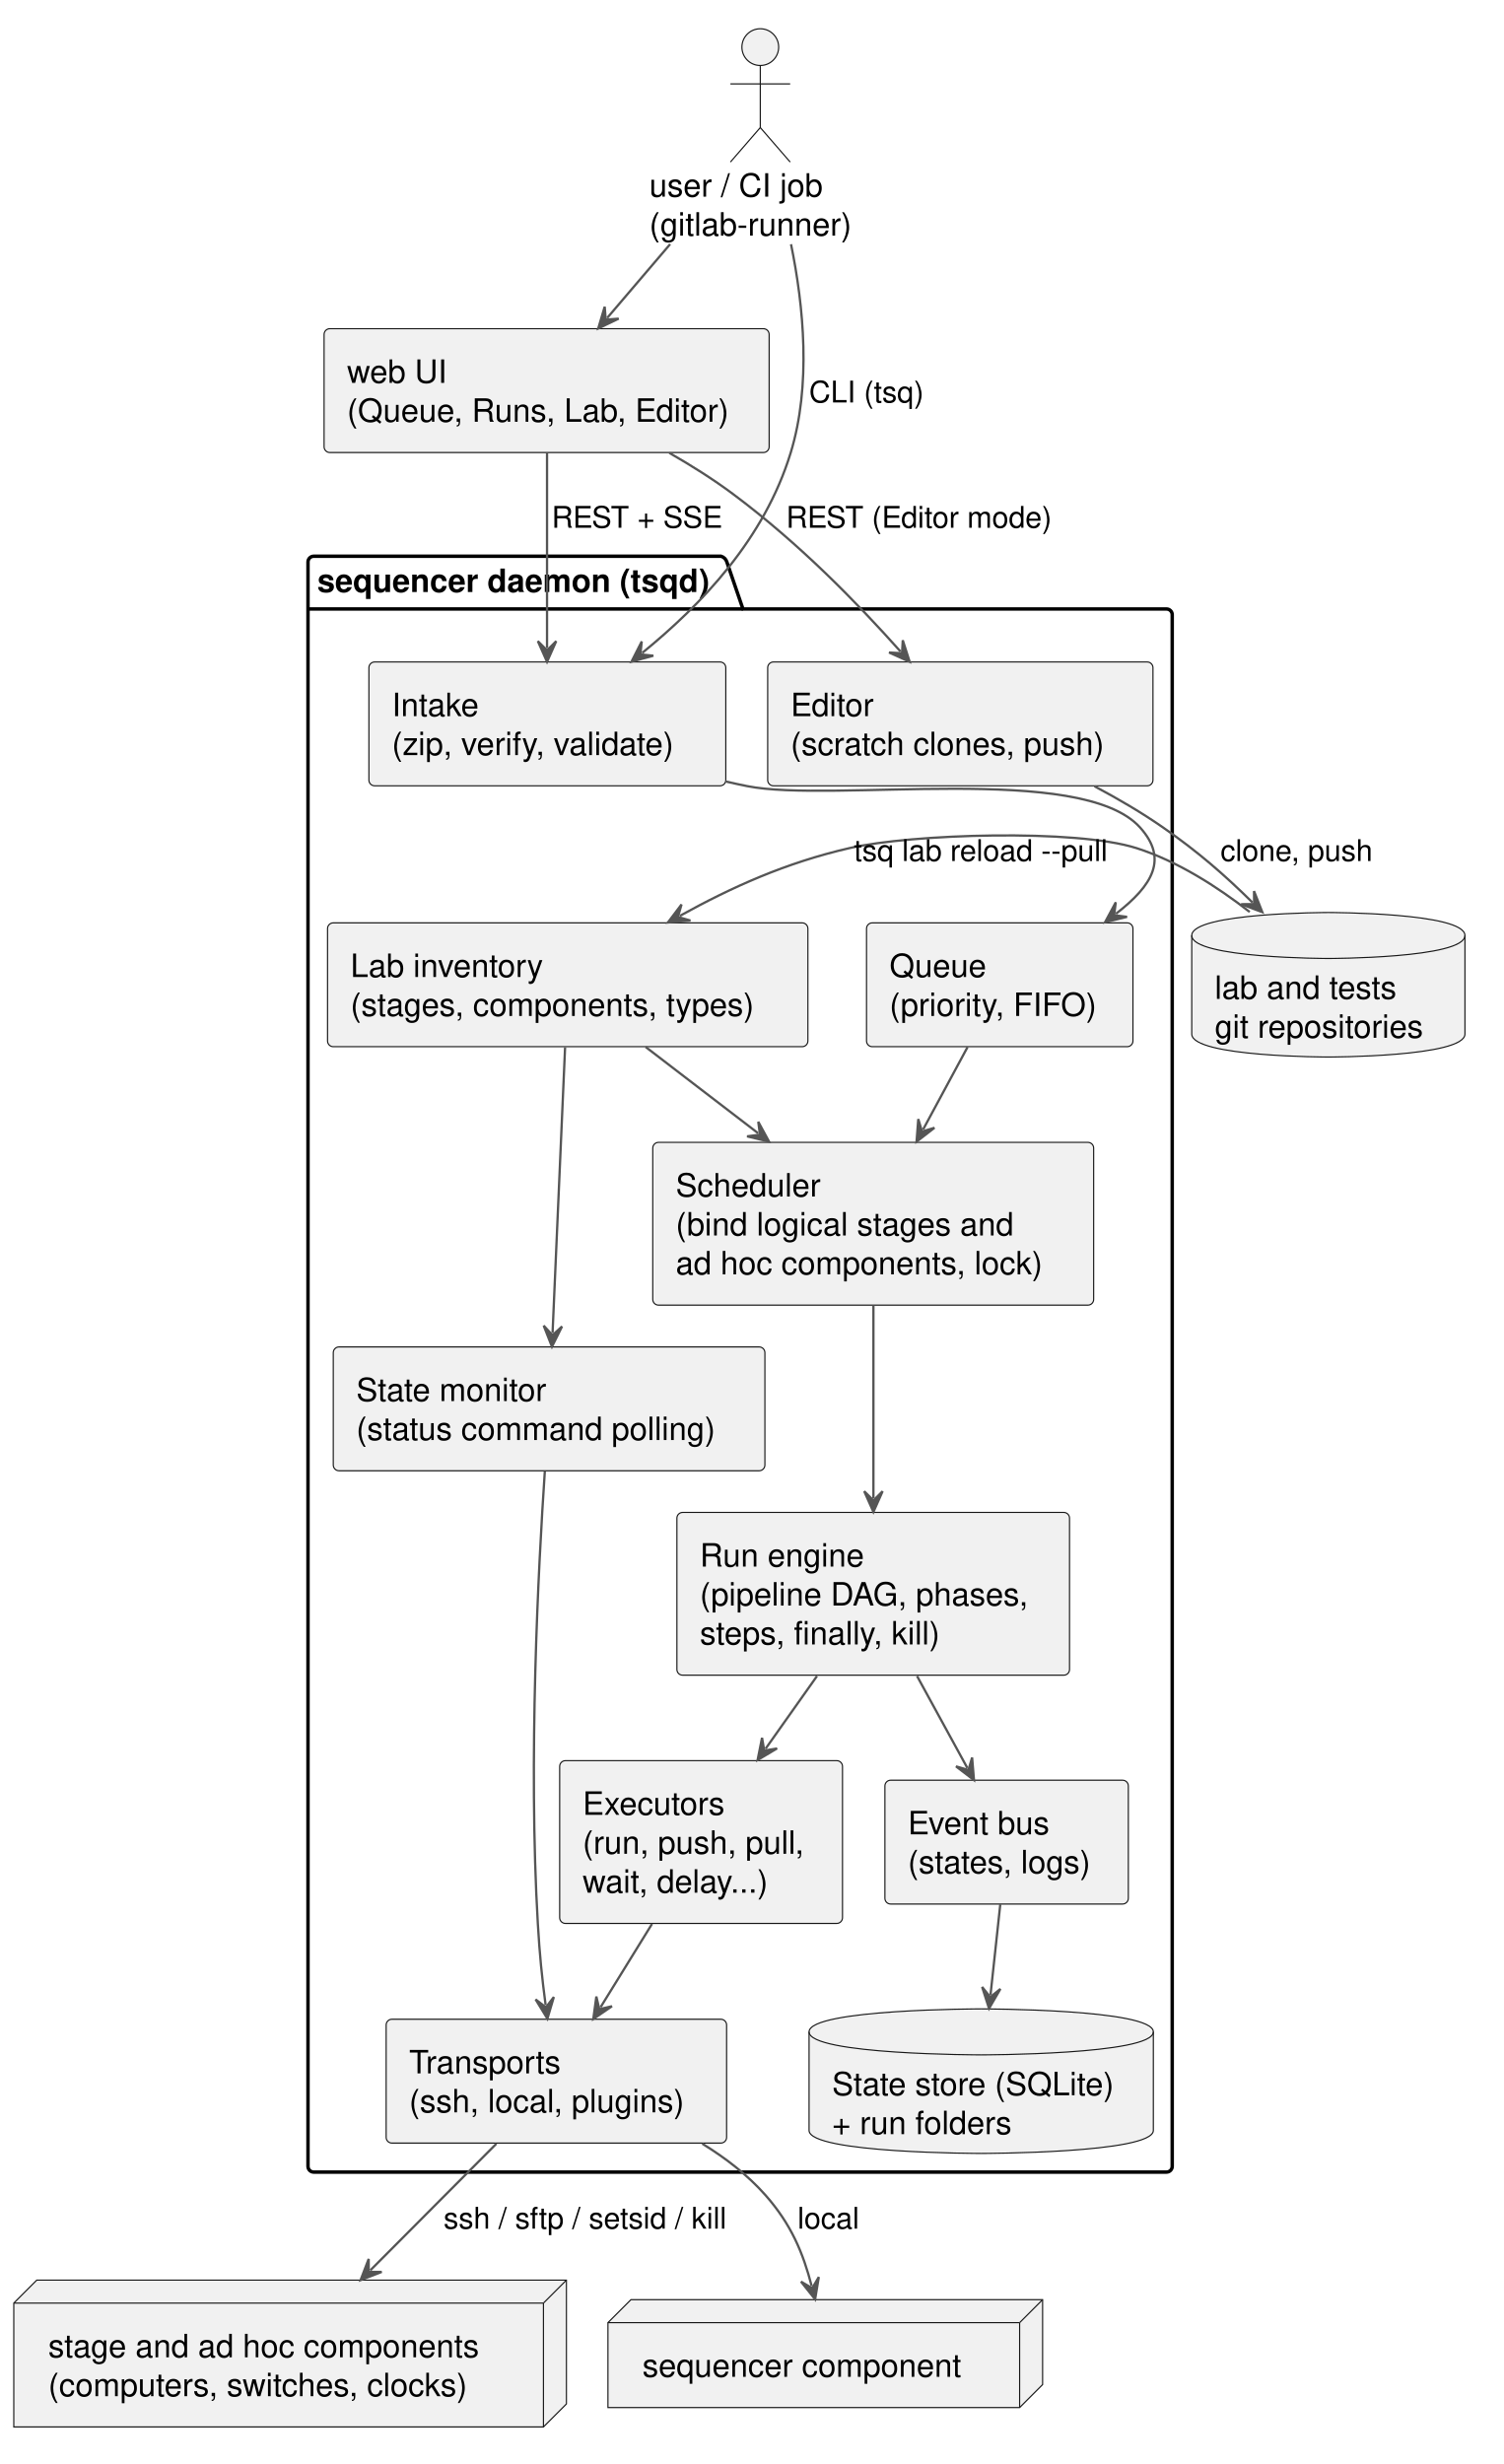
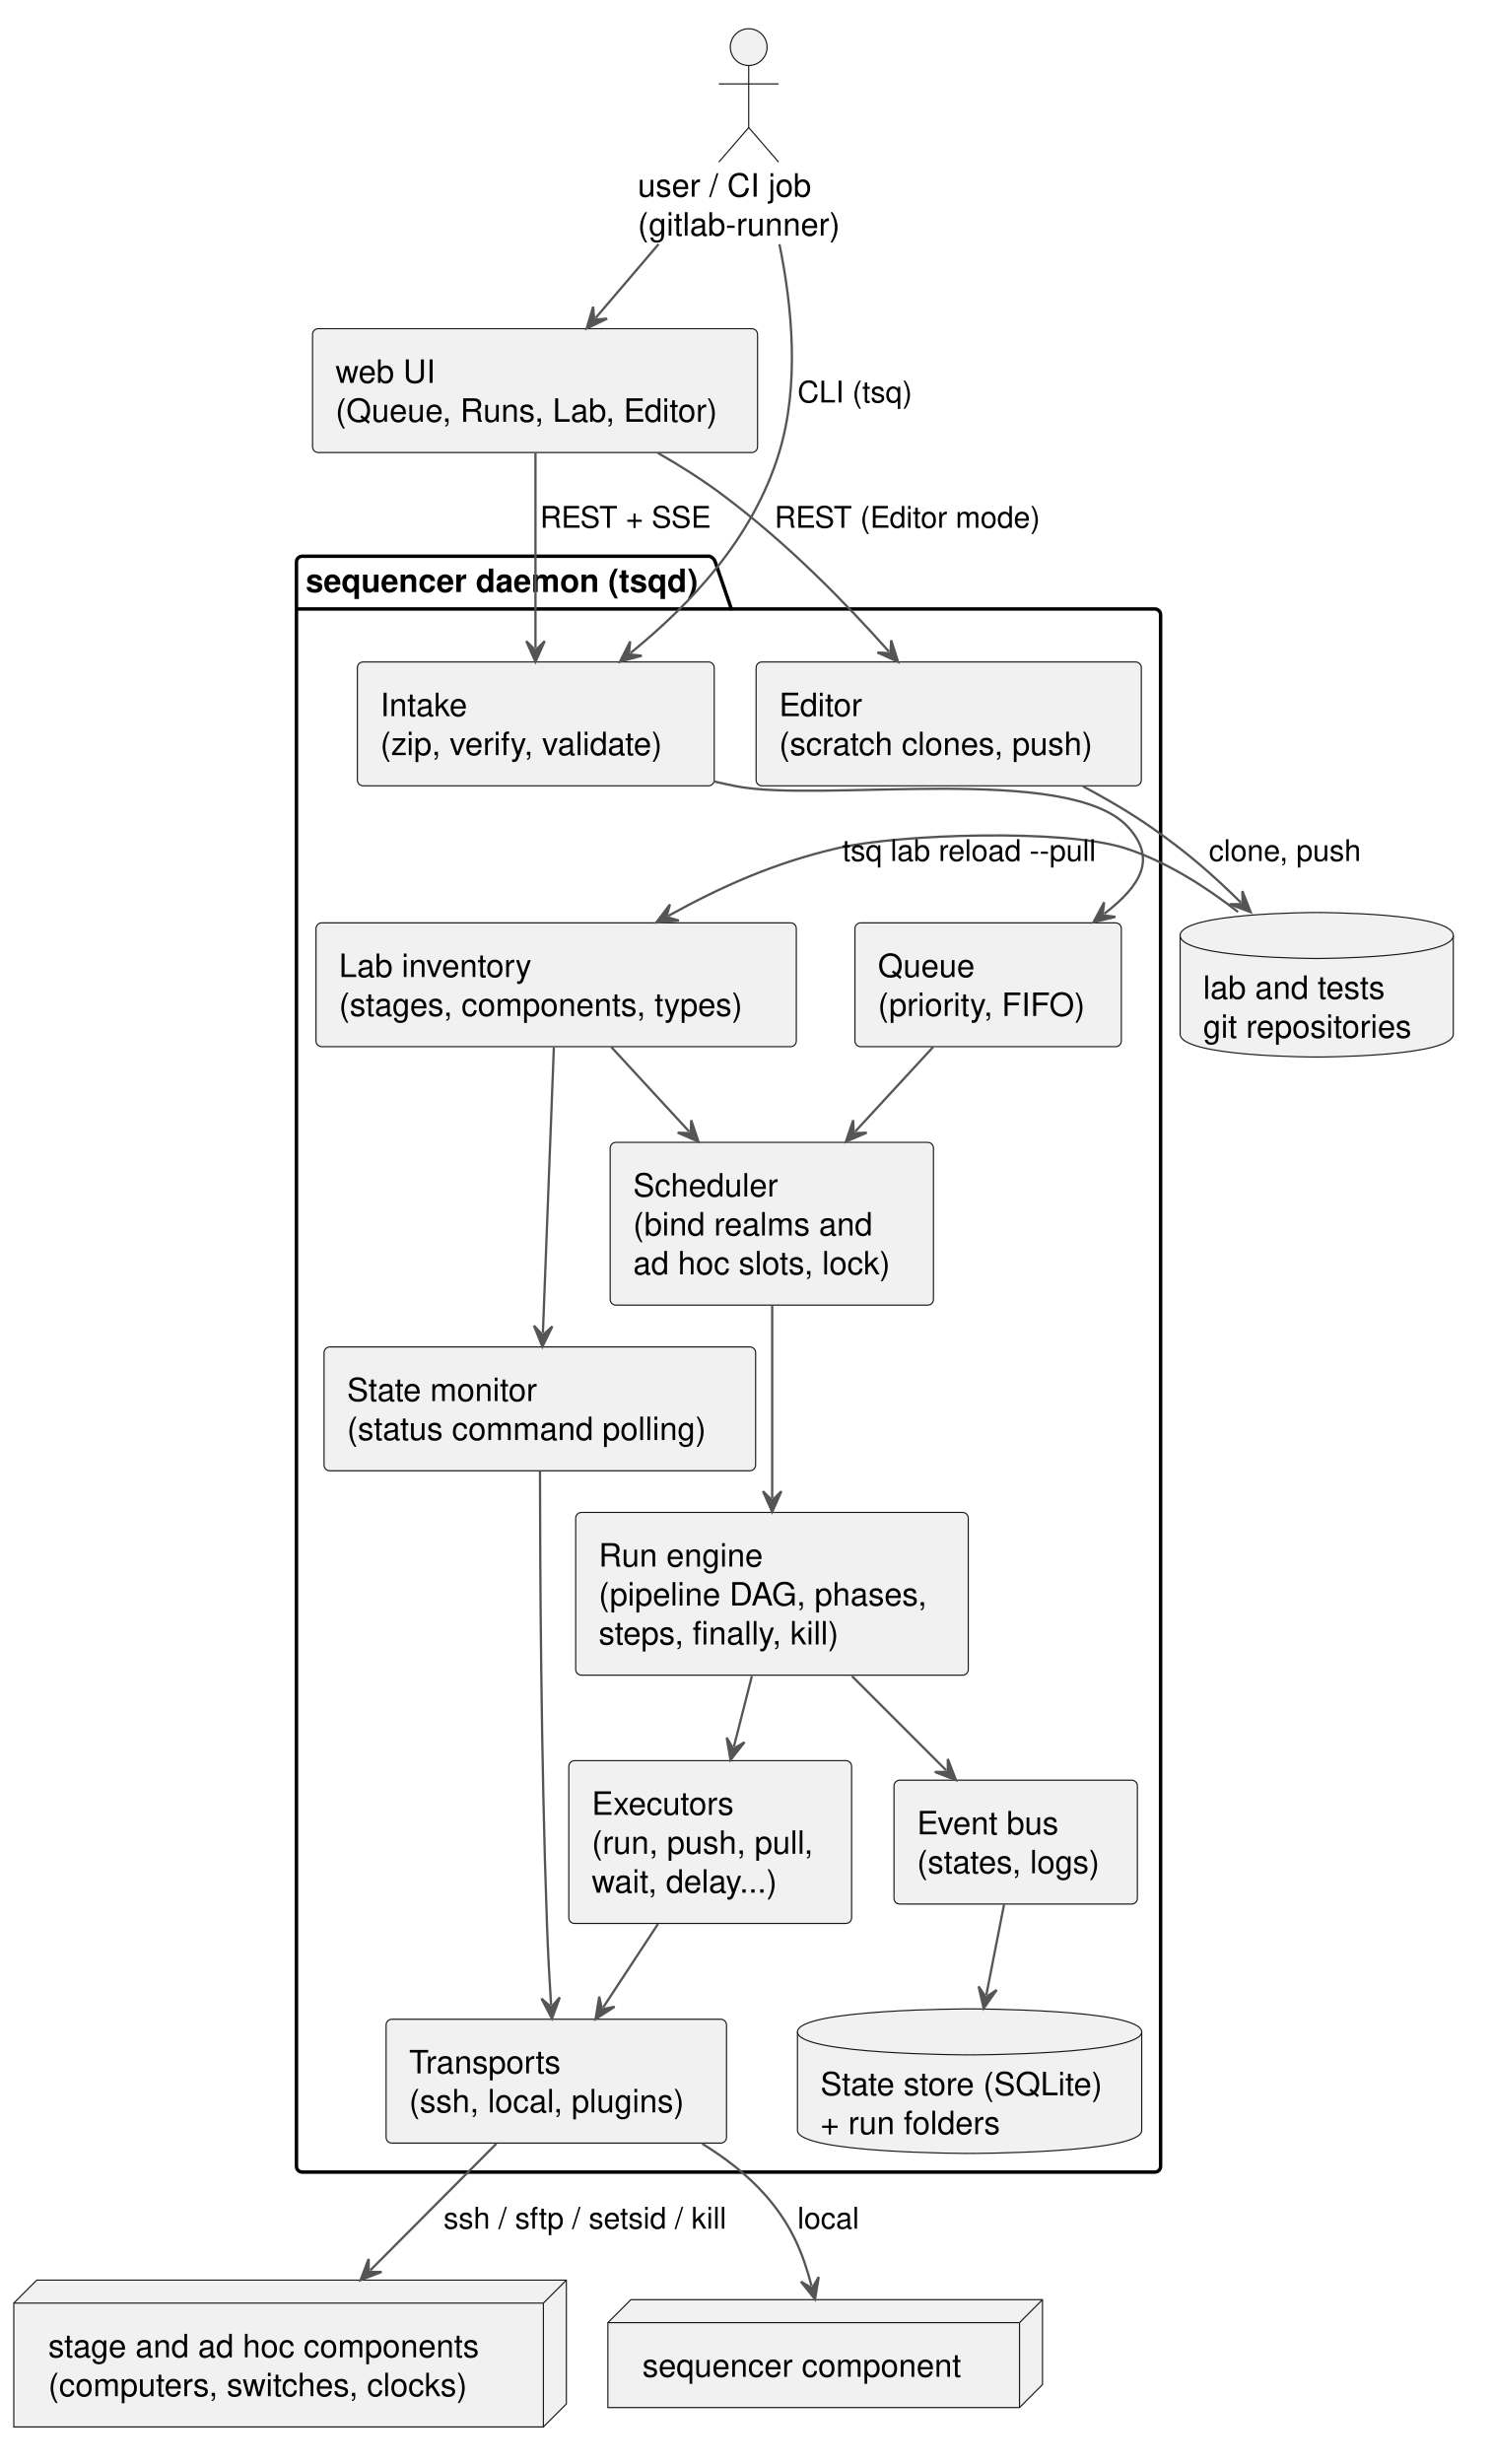
- <svg xmlns="http://www.w3.org/2000/svg" contentStyleType="text/css" data-diagram-type="DESCRIPTION" height="1072px" preserveAspectRatio="none" style="width:654px;height:1072px;background:#FFFFFF;" version="1.1" viewBox="0 0 654 1072" width="654px" zoomAndPan="magnify">
+ <svg xmlns="http://www.w3.org/2000/svg" contentStyleType="text/css" data-diagram-type="DESCRIPTION" height="1072px" preserveAspectRatio="none" style="width:649px;height:1072px;background:#FFFFFF;" version="1.1" viewBox="0 0 649 1072" width="649px" zoomAndPan="magnify">
  <defs />
  <g>
    <g class="cluster" data-entity="sequencer daemon .tsqd." data-source-line="10" data-uid="ent0004" id="cluster_sequencer daemon .tsqd.">
-       <path d="M136.5,242 L313.731,242 A3.75,3.75 0 0 1 316.231,244.5 L323.231,264.94 L507.5,264.94 A2.5,2.5 0 0 1 510,267.44 L510,942.5 A2.5,2.5 0 0 1 507.5,945 L136.5,945 A2.5,2.5 0 0 1 134,942.5 L134,244.5 A2.5,2.5 0 0 1 136.5,242" fill="none" style="stroke:#000000;stroke-width:1.5;" />
-       <line style="stroke:#000000;stroke-width:1.5;" x1="134" x2="323.231" y1="264.94" y2="264.94" />
-       <text fill="#000000" font-family="Helvetica" font-size="14" font-weight="bold" lengthAdjust="spacing" textLength="176.231" x="138" y="257.562">sequencer daemon (tsqd)</text>
+       <path d="M131.5,242 L308.731,242 A3.75,3.75 0 0 1 311.231,244.5 L318.231,264.94 L502.5,264.94 A2.5,2.5 0 0 1 505,267.44 L505,942.5 A2.5,2.5 0 0 1 502.5,945 L131.5,945 A2.5,2.5 0 0 1 129,942.5 L129,244.5 A2.5,2.5 0 0 1 131.5,242" fill="none" style="stroke:#000000;stroke-width:1.5;" />
+       <line style="stroke:#000000;stroke-width:1.5;" x1="129" x2="318.231" y1="264.94" y2="264.94" />
+       <text fill="#000000" font-family="Helvetica" font-size="14" font-weight="bold" lengthAdjust="spacing" textLength="176.231" x="133" y="257.562">sequencer daemon (tsqd)</text>
    </g>
    <g class="entity" data-entity="user" data-source-line="7" data-uid="ent0002" id="entity_user">
-       <ellipse cx="330.779" cy="20.5" fill="#F1F1F1" rx="8" ry="8" style="stroke:#181818;stroke-width:0.5;" />
-       <path d="M330.779,28.5 L330.779,55.5 M317.779,36.5 L343.779,36.5 M330.779,55.5 L317.779,70.5 M330.779,55.5 L343.779,70.5" fill="none" style="stroke:#181818;stroke-width:0.5;" />
-       <text fill="#000000" font-family="Helvetica" font-size="14" lengthAdjust="spacing" textLength="80.302" x="282.5" y="85.562">user / CI job</text>
-       <text fill="#000000" font-family="Helvetica" font-size="14" lengthAdjust="spacing" textLength="96.558" x="282.5" y="102.502">(gitlab-runner)</text>
+       <ellipse cx="325.779" cy="20.5" fill="#F1F1F1" rx="8" ry="8" style="stroke:#181818;stroke-width:0.5;" />
+       <path d="M325.779,28.5 L325.779,55.5 M312.779,36.5 L338.779,36.5 M325.779,55.5 L312.779,70.5 M325.779,55.5 L338.779,70.5" fill="none" style="stroke:#181818;stroke-width:0.5;" />
+       <text fill="#000000" font-family="Helvetica" font-size="14" lengthAdjust="spacing" textLength="80.302" x="277.5" y="85.562">user / CI job</text>
+       <text fill="#000000" font-family="Helvetica" font-size="14" lengthAdjust="spacing" textLength="96.558" x="277.5" y="102.502">(gitlab-runner)</text>
    </g>
    <g class="entity" data-entity="ui" data-source-line="8" data-uid="ent0003" id="entity_ui">
-       <rect fill="#F1F1F1" height="53.879" rx="2.5" ry="2.5" style="stroke:#181818;stroke-width:0.5;" width="193.633" x="141" y="143" />
-       <text fill="#000000" font-family="Helvetica" font-size="14" lengthAdjust="spacing" textLength="46.307" x="151" y="166.562">web UI</text>
-       <text fill="#000000" font-family="Helvetica" font-size="14" lengthAdjust="spacing" textLength="173.633" x="151" y="183.502">(Queue, Runs, Lab, Editor)</text>
+       <rect fill="#F1F1F1" height="53.879" rx="2.5" ry="2.5" style="stroke:#181818;stroke-width:0.5;" width="193.633" x="136" y="143" />
+       <text fill="#000000" font-family="Helvetica" font-size="14" lengthAdjust="spacing" textLength="46.307" x="146" y="166.562">web UI</text>
+       <text fill="#000000" font-family="Helvetica" font-size="14" lengthAdjust="spacing" textLength="173.633" x="146" y="183.502">(Queue, Runs, Lab, Editor)</text>
    </g>
    <g class="entity" data-entity="remote" data-source-line="24" data-uid="ent0016" id="entity_remote">
      <polygon fill="#F1F1F1" points="6,1002,16,992,246.436,992,246.436,1045.879,236.436,1055.879,6,1055.879,6,1002" style="stroke:#181818;stroke-width:0.5;" />
      <line style="stroke:#181818;stroke-width:0.5;" x1="236.436" x2="246.436" y1="1002" y2="992" />
      <line style="stroke:#181818;stroke-width:0.5;" x1="6" x2="236.436" y1="1002" y2="1002" />
      <line style="stroke:#181818;stroke-width:0.5;" x1="236.436" x2="236.436" y1="1002" y2="1055.879" />
      <text fill="#000000" font-family="Helvetica" font-size="14" lengthAdjust="spacing" textLength="200.436" x="21" y="1025.562">stage and ad hoc components</text>
      <text fill="#000000" font-family="Helvetica" font-size="14" lengthAdjust="spacing" textLength="198.564" x="21" y="1042.502">(computers, switches, clocks)</text>
    </g>
    <g class="entity" data-entity="local" data-source-line="25" data-uid="ent0017" id="entity_local">
      <polygon fill="#F1F1F1" points="264.5,1010.5,274.5,1000.5,453.612,1000.5,453.612,1037.439,443.612,1047.439,264.5,1047.439,264.5,1010.5" style="stroke:#181818;stroke-width:0.5;" />
      <line style="stroke:#181818;stroke-width:0.5;" x1="443.612" x2="453.612" y1="1010.5" y2="1000.5" />
      <line style="stroke:#181818;stroke-width:0.5;" x1="264.5" x2="443.612" y1="1010.5" y2="1010.5" />
      <line style="stroke:#181818;stroke-width:0.5;" x1="443.612" x2="443.612" y1="1010.5" y2="1047.439" />
      <text fill="#000000" font-family="Helvetica" font-size="14" lengthAdjust="spacing" textLength="149.112" x="279.5" y="1034.062">sequencer component</text>
    </g>
    <g class="entity" data-entity="git" data-source-line="26" data-uid="ent0018" id="entity_git">
-       <path d="M518.5,407 C518.5,397 577.931,397 577.931,397 C577.931,397 637.361,397 637.361,407 L637.361,449.879 C637.361,459.879 577.931,459.879 577.931,459.879 C577.931,459.879 518.5,459.879 518.5,449.879 L518.5,407" fill="#F1F1F1" style="stroke:#181818;stroke-width:0.5;" />
-       <path d="M518.5,407 C518.5,417 577.931,417 577.931,417 C577.931,417 637.361,417 637.361,407" fill="none" style="stroke:#181818;stroke-width:0.5;" />
-       <text fill="#000000" font-family="Helvetica" font-size="14" lengthAdjust="spacing" textLength="84.506" x="528.5" y="434.562">lab and tests</text>
-       <text fill="#000000" font-family="Helvetica" font-size="14" lengthAdjust="spacing" textLength="98.861" x="528.5" y="451.502">git repositories</text>
+       <path d="M513.5,407 C513.5,397 572.931,397 572.931,397 C572.931,397 632.361,397 632.361,407 L632.361,449.879 C632.361,459.879 572.931,459.879 572.931,459.879 C572.931,459.879 513.5,459.879 513.5,449.879 L513.5,407" fill="#F1F1F1" style="stroke:#181818;stroke-width:0.5;" />
+       <path d="M513.5,407 C513.5,417 572.931,417 572.931,417 C572.931,417 632.361,417 632.361,407" fill="none" style="stroke:#181818;stroke-width:0.5;" />
+       <text fill="#000000" font-family="Helvetica" font-size="14" lengthAdjust="spacing" textLength="84.506" x="523.5" y="434.562">lab and tests</text>
+       <text fill="#000000" font-family="Helvetica" font-size="14" lengthAdjust="spacing" textLength="98.861" x="523.5" y="451.502">git repositories</text>
    </g>
    <g class="entity" data-entity="intake" data-source-line="11" data-uid="ent0005" id="entity_intake">
-       <rect fill="#F1F1F1" height="53.879" rx="2.5" ry="2.5" style="stroke:#181818;stroke-width:0.5;" width="155.276" x="160.5" y="288" />
-       <text fill="#000000" font-family="Helvetica" font-size="14" lengthAdjust="spacing" textLength="40.318" x="170.5" y="311.562">Intake</text>
-       <text fill="#000000" font-family="Helvetica" font-size="14" lengthAdjust="spacing" textLength="135.276" x="170.5" y="328.502">(zip, verify, validate)</text>
+       <rect fill="#F1F1F1" height="53.879" rx="2.5" ry="2.5" style="stroke:#181818;stroke-width:0.5;" width="155.276" x="155.5" y="288" />
+       <text fill="#000000" font-family="Helvetica" font-size="14" lengthAdjust="spacing" textLength="40.318" x="165.5" y="311.562">Intake</text>
+       <text fill="#000000" font-family="Helvetica" font-size="14" lengthAdjust="spacing" textLength="135.276" x="165.5" y="328.502">(zip, verify, validate)</text>
    </g>
    <g class="entity" data-entity="queue" data-source-line="12" data-uid="ent0006" id="entity_queue">
-       <rect fill="#F1F1F1" height="53.879" rx="2.5" ry="2.5" style="stroke:#181818;stroke-width:0.5;" width="115.915" x="377" y="401.5" />
-       <text fill="#000000" font-family="Helvetica" font-size="14" lengthAdjust="spacing" textLength="43.586" x="387" y="425.062">Queue</text>
-       <text fill="#000000" font-family="Helvetica" font-size="14" lengthAdjust="spacing" textLength="95.915" x="387" y="442.002">(priority, FIFO)</text>
+       <rect fill="#F1F1F1" height="53.879" rx="2.5" ry="2.5" style="stroke:#181818;stroke-width:0.5;" width="115.915" x="372" y="401.5" />
+       <text fill="#000000" font-family="Helvetica" font-size="14" lengthAdjust="spacing" textLength="43.586" x="382" y="425.062">Queue</text>
+       <text fill="#000000" font-family="Helvetica" font-size="14" lengthAdjust="spacing" textLength="95.915" x="382" y="442.002">(priority, FIFO)</text>
    </g>
    <g class="entity" data-entity="sched" data-source-line="13" data-uid="ent0007" id="entity_sched">
-       <rect fill="#F1F1F1" height="70.818" rx="2.5" ry="2.5" style="stroke:#181818;stroke-width:0.5;" width="191.821" x="284" y="497" />
-       <text fill="#000000" font-family="Helvetica" font-size="14" lengthAdjust="spacing" textLength="67.095" x="294" y="520.562">Scheduler</text>
-       <text fill="#000000" font-family="Helvetica" font-size="14" lengthAdjust="spacing" textLength="157.411" x="294" y="537.502">(bind logical stages and</text>
-       <text fill="#000000" font-family="Helvetica" font-size="14" lengthAdjust="spacing" textLength="171.821" x="294" y="554.441">ad hoc components, lock)</text>
+       <rect fill="#F1F1F1" height="70.818" rx="2.5" ry="2.5" style="stroke:#181818;stroke-width:0.5;" width="140.668" x="265.5" y="497" />
+       <text fill="#000000" font-family="Helvetica" font-size="14" lengthAdjust="spacing" textLength="67.095" x="275.5" y="520.562">Scheduler</text>
+       <text fill="#000000" font-family="Helvetica" font-size="14" lengthAdjust="spacing" textLength="110.831" x="275.5" y="537.502">(bind realms and</text>
+       <text fill="#000000" font-family="Helvetica" font-size="14" lengthAdjust="spacing" textLength="120.668" x="275.5" y="554.441">ad hoc slots, lock)</text>
    </g>
    <g class="entity" data-entity="engine" data-source-line="14" data-uid="ent0008" id="entity_engine">
-       <rect fill="#F1F1F1" height="70.818" rx="2.5" ry="2.5" style="stroke:#181818;stroke-width:0.5;" width="170.821" x="294.5" y="658" />
-       <text fill="#000000" font-family="Helvetica" font-size="14" lengthAdjust="spacing" textLength="74.341" x="304.5" y="681.562">Run engine</text>
-       <text fill="#000000" font-family="Helvetica" font-size="14" lengthAdjust="spacing" textLength="150.821" x="304.5" y="698.502">(pipeline DAG, phases,</text>
-       <text fill="#000000" font-family="Helvetica" font-size="14" lengthAdjust="spacing" textLength="114.352" x="304.5" y="715.441">steps, finally, kill)</text>
+       <rect fill="#F1F1F1" height="70.818" rx="2.5" ry="2.5" style="stroke:#181818;stroke-width:0.5;" width="170.821" x="250.5" y="658" />
+       <text fill="#000000" font-family="Helvetica" font-size="14" lengthAdjust="spacing" textLength="74.341" x="260.5" y="681.562">Run engine</text>
+       <text fill="#000000" font-family="Helvetica" font-size="14" lengthAdjust="spacing" textLength="150.821" x="260.5" y="698.502">(pipeline DAG, phases,</text>
+       <text fill="#000000" font-family="Helvetica" font-size="14" lengthAdjust="spacing" textLength="114.352" x="260.5" y="715.441">steps, finally, kill)</text>
    </g>
    <g class="entity" data-entity="exec" data-source-line="15" data-uid="ent0009" id="entity_exec">
-       <rect fill="#F1F1F1" height="70.818" rx="2.5" ry="2.5" style="stroke:#181818;stroke-width:0.5;" width="123.052" x="243.5" y="766" />
-       <text fill="#000000" font-family="Helvetica" font-size="14" lengthAdjust="spacing" textLength="66.131" x="253.5" y="789.562">Executors</text>
-       <text fill="#000000" font-family="Helvetica" font-size="14" lengthAdjust="spacing" textLength="103.052" x="253.5" y="806.502">(run, push, pull,</text>
-       <text fill="#000000" font-family="Helvetica" font-size="14" lengthAdjust="spacing" textLength="88.32" x="253.5" y="823.441">wait, delay...)</text>
+       <rect fill="#F1F1F1" height="70.818" rx="2.5" ry="2.5" style="stroke:#181818;stroke-width:0.5;" width="123.052" x="247.5" y="766" />
+       <text fill="#000000" font-family="Helvetica" font-size="14" lengthAdjust="spacing" textLength="66.131" x="257.5" y="789.562">Executors</text>
+       <text fill="#000000" font-family="Helvetica" font-size="14" lengthAdjust="spacing" textLength="103.052" x="257.5" y="806.502">(run, push, pull,</text>
+       <text fill="#000000" font-family="Helvetica" font-size="14" lengthAdjust="spacing" textLength="88.32" x="257.5" y="823.441">wait, delay...)</text>
    </g>
    <g class="entity" data-entity="transports" data-source-line="16" data-uid="ent0010" id="entity_transports">
      <rect fill="#F1F1F1" height="53.879" rx="2.5" ry="2.5" style="stroke:#181818;stroke-width:0.5;" width="148.126" x="168" y="878.5" />
      <text fill="#000000" font-family="Helvetica" font-size="14" lengthAdjust="spacing" textLength="72.037" x="178" y="902.062">Transports</text>
      <text fill="#000000" font-family="Helvetica" font-size="14" lengthAdjust="spacing" textLength="128.126" x="178" y="919.002">(ssh, local, plugins)</text>
    </g>
    <g class="entity" data-entity="lab" data-source-line="17" data-uid="ent0011" id="entity_lab">
-       <rect fill="#F1F1F1" height="53.879" rx="2.5" ry="2.5" style="stroke:#181818;stroke-width:0.5;" width="208.993" x="142.5" y="401.5" />
-       <text fill="#000000" font-family="Helvetica" font-size="14" lengthAdjust="spacing" textLength="90.364" x="152.5" y="425.062">Lab inventory</text>
-       <text fill="#000000" font-family="Helvetica" font-size="14" lengthAdjust="spacing" textLength="188.993" x="152.5" y="442.002">(stages, components, types)</text>
+       <rect fill="#F1F1F1" height="53.879" rx="2.5" ry="2.5" style="stroke:#181818;stroke-width:0.5;" width="208.993" x="137.5" y="401.5" />
+       <text fill="#000000" font-family="Helvetica" font-size="14" lengthAdjust="spacing" textLength="90.364" x="147.5" y="425.062">Lab inventory</text>
+       <text fill="#000000" font-family="Helvetica" font-size="14" lengthAdjust="spacing" textLength="188.993" x="147.5" y="442.002">(stages, components, types)</text>
    </g>
    <g class="entity" data-entity="monitor" data-source-line="18" data-uid="ent0012" id="entity_monitor">
-       <rect fill="#F1F1F1" height="53.879" rx="2.5" ry="2.5" style="stroke:#181818;stroke-width:0.5;" width="187.788" x="145" y="586" />
-       <text fill="#000000" font-family="Helvetica" font-size="14" lengthAdjust="spacing" textLength="88.669" x="155" y="609.562">State monitor</text>
-       <text fill="#000000" font-family="Helvetica" font-size="14" lengthAdjust="spacing" textLength="167.788" x="155" y="626.502">(status command polling)</text>
+       <rect fill="#F1F1F1" height="53.879" rx="2.5" ry="2.5" style="stroke:#181818;stroke-width:0.5;" width="187.788" x="141" y="586" />
+       <text fill="#000000" font-family="Helvetica" font-size="14" lengthAdjust="spacing" textLength="88.669" x="151" y="609.562">State monitor</text>
+       <text fill="#000000" font-family="Helvetica" font-size="14" lengthAdjust="spacing" textLength="167.788" x="151" y="626.502">(status command polling)</text>
    </g>
    <g class="entity" data-entity="bus" data-source-line="19" data-uid="ent0013" id="entity_bus">
-       <rect fill="#F1F1F1" height="53.879" rx="2.5" ry="2.5" style="stroke:#181818;stroke-width:0.5;" width="105.907" x="385" y="774.5" />
-       <text fill="#000000" font-family="Helvetica" font-size="14" lengthAdjust="spacing" textLength="65.475" x="395" y="798.062">Event bus</text>
-       <text fill="#000000" font-family="Helvetica" font-size="14" lengthAdjust="spacing" textLength="85.907" x="395" y="815.002">(states, logs)</text>
+       <rect fill="#F1F1F1" height="53.879" rx="2.5" ry="2.5" style="stroke:#181818;stroke-width:0.5;" width="105.907" x="389" y="774.5" />
+       <text fill="#000000" font-family="Helvetica" font-size="14" lengthAdjust="spacing" textLength="65.475" x="399" y="798.062">Event bus</text>
+       <text fill="#000000" font-family="Helvetica" font-size="14" lengthAdjust="spacing" textLength="85.907" x="399" y="815.002">(states, logs)</text>
    </g>
    <g class="entity" data-entity="store" data-source-line="20" data-uid="ent0014" id="entity_store">
-       <path d="M352,884 C352,874 426.894,874 426.894,874 C426.894,874 501.787,874 501.787,884 L501.787,926.879 C501.787,936.879 426.894,936.879 426.894,936.879 C426.894,936.879 352,936.879 352,926.879 L352,884" fill="#F1F1F1" style="stroke:#181818;stroke-width:0.5;" />
-       <path d="M352,884 C352,894 426.894,894 426.894,894 C426.894,894 501.787,894 501.787,884" fill="none" style="stroke:#181818;stroke-width:0.5;" />
-       <text fill="#000000" font-family="Helvetica" font-size="14" lengthAdjust="spacing" textLength="129.787" x="362" y="911.562">State store (SQLite)</text>
-       <text fill="#000000" font-family="Helvetica" font-size="14" lengthAdjust="spacing" textLength="85.319" x="362" y="928.502">+ run folders</text>
+       <path d="M347,884 C347,874 421.894,874 421.894,874 C421.894,874 496.787,874 496.787,884 L496.787,926.879 C496.787,936.879 421.894,936.879 421.894,936.879 C421.894,936.879 347,936.879 347,926.879 L347,884" fill="#F1F1F1" style="stroke:#181818;stroke-width:0.5;" />
+       <path d="M347,884 C347,894 421.894,894 421.894,894 C421.894,894 496.787,894 496.787,884" fill="none" style="stroke:#181818;stroke-width:0.5;" />
+       <text fill="#000000" font-family="Helvetica" font-size="14" lengthAdjust="spacing" textLength="129.787" x="357" y="911.562">State store (SQLite)</text>
+       <text fill="#000000" font-family="Helvetica" font-size="14" lengthAdjust="spacing" textLength="85.319" x="357" y="928.502">+ run folders</text>
    </g>
    <g class="entity" data-entity="editor" data-source-line="21" data-uid="ent0015" id="entity_editor">
-       <rect fill="#F1F1F1" height="53.879" rx="2.5" ry="2.5" style="stroke:#181818;stroke-width:0.5;" width="167.622" x="334" y="288" />
-       <text fill="#000000" font-family="Helvetica" font-size="14" lengthAdjust="spacing" textLength="38.623" x="344" y="311.562">Editor</text>
-       <text fill="#000000" font-family="Helvetica" font-size="14" lengthAdjust="spacing" textLength="147.622" x="344" y="328.502">(scratch clones, push)</text>
+       <rect fill="#F1F1F1" height="53.879" rx="2.5" ry="2.5" style="stroke:#181818;stroke-width:0.5;" width="167.622" x="329" y="288" />
+       <text fill="#000000" font-family="Helvetica" font-size="14" lengthAdjust="spacing" textLength="38.623" x="339" y="311.562">Editor</text>
+       <text fill="#000000" font-family="Helvetica" font-size="14" lengthAdjust="spacing" textLength="147.622" x="339" y="328.502">(scratch clones, push)</text>
    </g>
    <g class="link" data-entity-1="user" data-entity-2="intake" data-uid="lnk19" id="link_user_intake">
-       <polygon fill="#555555" points="274.749,287.863,284.253,285.278,278.625,284.704,279.199,279.077,274.749,287.863" style="stroke:#555555;stroke-width:1;" />
-       <path d="M344.15,106.254 C349.677,133.241 352.988,167.644 344,197 C332.485,234.609 305.224,263.027 279.4,284.073" fill="none" style="stroke:#555555;stroke-width:1;" />
-       <text fill="#000000" font-family="Helvetica" font-size="13" lengthAdjust="spacing" textLength="52.552" x="352" y="175.094">CLI (tsq)</text>
+       <polygon fill="#555555" points="269.749,287.863,279.253,285.278,273.625,284.704,274.199,279.077,269.749,287.863" style="stroke:#555555;stroke-width:1;" />
+       <path d="M339.15,106.254 C344.677,133.241 347.988,167.644 339,197 C327.485,234.609 300.224,263.027 274.4,284.073" fill="none" style="stroke:#555555;stroke-width:1;" />
+       <text fill="#000000" font-family="Helvetica" font-size="13" lengthAdjust="spacing" textLength="52.552" x="347" y="175.094">CLI (tsq)</text>
    </g>
    <g class="link" data-entity-1="user" data-entity-2="ui" data-uid="lnk20" id="link_user_ui">
-       <polygon fill="#555555" points="260.283,142.883,269.168,138.633,263.529,139.079,263.082,133.44,260.283,142.883" style="stroke:#555555;stroke-width:1;" />
-       <path d="M291.56,106.226 C280.866,118.759 273.557,127.325 264.178,138.319" fill="none" style="stroke:#555555;stroke-width:1;" />
+       <polygon fill="#555555" points="255.283,142.883,264.168,138.633,258.529,139.079,258.082,133.44,255.283,142.883" style="stroke:#555555;stroke-width:1;" />
+       <path d="M286.56,106.226 C275.866,118.759 268.557,127.325 259.178,138.319" fill="none" style="stroke:#555555;stroke-width:1;" />
    </g>
    <g class="link" data-entity-1="ui" data-entity-2="intake" data-uid="lnk21" id="link_ui_intake">
-       <polygon fill="#555555" points="238,287.938,242,278.938,238,282.938,234,278.938,238,287.938" style="stroke:#555555;stroke-width:1;" />
-       <path d="M238,197.228 C238,223.03 238,256.194 238,281.938" fill="none" style="stroke:#555555;stroke-width:1;" />
-       <text fill="#000000" font-family="Helvetica" font-size="13" lengthAdjust="spacing" textLength="73.322" x="240" y="229.594">REST + SSE</text>
+       <polygon fill="#555555" points="233,287.938,237,278.938,233,282.938,229,278.938,233,287.938" style="stroke:#555555;stroke-width:1;" />
+       <path d="M233,197.228 C233,223.03 233,256.194 233,281.938" fill="none" style="stroke:#555555;stroke-width:1;" />
+       <text fill="#000000" font-family="Helvetica" font-size="13" lengthAdjust="spacing" textLength="73.322" x="235" y="229.594">REST + SSE</text>
    </g>
    <g class="link" data-entity-1="ui" data-entity-2="editor" data-uid="lnk22" id="link_ui_editor">
-       <polygon fill="#555555" points="395.78,287.931,392.772,278.552,392.451,284.2,386.803,283.879,395.78,287.931" style="stroke:#555555;stroke-width:1;" />
-       <path d="M291.212,197.044 C300.767,202.512 310.409,208.584 319,215 C348.017,236.672 372.799,262.177 391.785,283.454" fill="none" style="stroke:#555555;stroke-width:1;" />
-       <text fill="#000000" font-family="Helvetica" font-size="13" lengthAdjust="spacing" textLength="120.294" x="342" y="229.594">REST (Editor mode)</text>
+       <polygon fill="#555555" points="390.78,287.931,387.772,278.552,387.451,284.2,381.803,283.879,390.78,287.931" style="stroke:#555555;stroke-width:1;" />
+       <path d="M286.212,197.044 C295.767,202.512 305.409,208.584 314,215 C343.017,236.672 367.799,262.177 386.785,283.454" fill="none" style="stroke:#555555;stroke-width:1;" />
+       <text fill="#000000" font-family="Helvetica" font-size="13" lengthAdjust="spacing" textLength="120.294" x="337" y="229.594">REST (Editor mode)</text>
    </g>
    <g class="link" data-entity-1="intake" data-entity-2="queue" data-uid="lnk23" id="link_intake_queue">
-       <polygon fill="#555555" points="480.775,401.235,490.339,398.884,484.728,398.173,485.439,392.561,480.775,401.235" style="stroke:#555555;stroke-width:1;" />
-       <path d="M315.608,339.97 C318.769,340.7 321.909,341.381 325,342 C362.466,349.503 470.435,331.603 496,360 C508.259,373.617 501.626,385.078 485.518,397.56" fill="none" style="stroke:#555555;stroke-width:1;" />
+       <polygon fill="#555555" points="475.775,401.235,485.339,398.884,479.728,398.173,480.439,392.561,475.775,401.235" style="stroke:#555555;stroke-width:1;" />
+       <path d="M310.608,339.97 C313.769,340.7 316.909,341.381 320,342 C357.466,349.503 465.435,331.603 491,360 C503.259,373.617 496.626,385.078 480.518,397.56" fill="none" style="stroke:#555555;stroke-width:1;" />
    </g>
    <g class="link" data-entity-1="queue" data-entity-2="sched" data-uid="lnk24" id="link_queue_sched">
-       <polygon fill="#555555" points="398.77,496.689,406.563,490.666,401.144,492.288,399.521,486.869,398.77,496.689" style="stroke:#555555;stroke-width:1;" />
-       <path d="M420.979,455.503 C414.232,468.016 408.894,477.915 401.618,491.408" fill="none" style="stroke:#555555;stroke-width:1;" />
+       <polygon fill="#555555" points="368.08,496.689,377.121,492.782,371.469,493.013,371.238,487.36,368.08,496.689" style="stroke:#555555;stroke-width:1;" />
+       <path d="M406.037,455.503 C394.505,468.016 384.582,478.784 372.147,492.277" fill="none" style="stroke:#555555;stroke-width:1;" />
    </g>
    <g class="link" data-entity-1="sched" data-entity-2="engine" data-uid="lnk25" id="link_sched_engine">
-       <polygon fill="#555555" points="380,657.793,384,648.793,380,652.793,376,648.793,380,657.793" style="stroke:#555555;stroke-width:1;" />
-       <path d="M380,568.001 C380,594.579 380,625.163 380,651.793" fill="none" style="stroke:#555555;stroke-width:1;" />
+       <polygon fill="#555555" points="336,657.793,340,648.793,336,652.793,332,648.793,336,657.793" style="stroke:#555555;stroke-width:1;" />
+       <path d="M336,568.001 C336,594.579 336,625.163 336,651.793" fill="none" style="stroke:#555555;stroke-width:1;" />
    </g>
    <g class="link" data-entity-1="engine" data-entity-2="exec" data-uid="lnk26" id="link_engine_exec">
-       <polygon fill="#555555" points="329.613,765.714,338.077,760.677,332.501,761.632,331.546,756.056,329.613,765.714" style="stroke:#555555;stroke-width:1;" />
-       <path d="M355.442,729.208 C347.154,740.922 341.371,749.096 333.079,760.816" fill="none" style="stroke:#555555;stroke-width:1;" />
+       <polygon fill="#555555" points="317.861,765.714,323.958,757.98,319.095,760.868,316.206,756.005,317.861,765.714" style="stroke:#555555;stroke-width:1;" />
+       <path d="M327.159,729.208 C324.176,740.922 322.327,748.18 319.342,759.899" fill="none" style="stroke:#555555;stroke-width:1;" />
    </g>
    <g class="link" data-entity-1="exec" data-entity-2="transports" data-uid="lnk27" id="link_exec_transports">
-       <polygon fill="#555555" points="258.127,878.39,266.26,872.835,260.754,874.136,259.453,868.631,258.127,878.39" style="stroke:#555555;stroke-width:1;" />
-       <path d="M283.671,837.033 C275.318,850.557 269.049,860.706 261.28,873.285" fill="none" style="stroke:#555555;stroke-width:1;" />
+       <polygon fill="#555555" points="259.151,878.39,267.435,873.063,261.896,874.211,260.749,868.671,259.151,878.39" style="stroke:#555555;stroke-width:1;" />
+       <path d="M286.317,837.033 C277.433,850.557 270.707,860.796 262.445,873.375" fill="none" style="stroke:#555555;stroke-width:1;" />
    </g>
    <g class="link" data-entity-1="lab" data-entity-2="sched" data-uid="lnk28" id="link_lab_sched">
-       <polygon fill="#555555" points="334.61,496.689,329.902,488.038,330.642,493.647,325.034,494.386,334.61,496.689" style="stroke:#555555;stroke-width:1;" />
-       <path d="M280.906,455.503 C297.222,468.016 312.254,479.545 329.849,493.038" fill="none" style="stroke:#555555;stroke-width:1;" />
+       <polygon fill="#555555" points="303.92,496.689,300.762,487.36,300.531,493.013,294.879,492.782,303.92,496.689" style="stroke:#555555;stroke-width:1;" />
+       <path d="M265.963,455.503 C277.495,468.016 287.418,478.784 299.853,492.277" fill="none" style="stroke:#555555;stroke-width:1;" />
    </g>
    <g class="link" data-entity-1="lab" data-entity-2="monitor" data-uid="lnk29" id="link_lab_monitor">
-       <polygon fill="#555555" points="240.144,585.901,244.534,577.085,240.363,580.905,236.542,576.734,240.144,585.901" style="stroke:#555555;stroke-width:1;" />
-       <path d="M245.854,455.648 C244.333,490.341 241.927,545.238 240.407,579.907" fill="none" style="stroke:#555555;stroke-width:1;" />
+       <polygon fill="#555555" points="236.001,585.901,240.343,577.061,236.193,580.904,232.349,576.754,236.001,585.901" style="stroke:#555555;stroke-width:1;" />
+       <path d="M240.997,455.648 C239.666,490.341 237.561,545.236 236.231,579.905" fill="none" style="stroke:#555555;stroke-width:1;" />
    </g>
    <g class="link" data-entity-1="monitor" data-entity-2="transports" data-uid="lnk30" id="link_monitor_transports">
-       <polygon fill="#555555" points="238.163,878.278,240.957,868.834,237.512,873.321,233.025,869.876,238.163,878.278" style="stroke:#555555;stroke-width:1;" />
-       <path d="M237.039,640.117 C234.22,681.787 229.8,765.87 234,837 C234.807,850.665 235.744,859.856 237.382,872.329" fill="none" style="stroke:#555555;stroke-width:1;" />
+       <polygon fill="#555555" points="240.163,878.228,243.579,868.99,239.843,873.238,235.595,869.502,240.163,878.228" style="stroke:#555555;stroke-width:1;" />
+       <path d="M234.964,640.102 C234.995,681.75 235.413,765.804 238,837 C238.494,850.609 238.978,859.756 239.779,872.24" fill="none" style="stroke:#555555;stroke-width:1;" />
    </g>
    <g class="link" data-entity-1="engine" data-entity-2="bus" data-uid="lnk31" id="link_engine_bus">
-       <polygon fill="#555555" points="423.751,774.459,422.94,764.644,421.351,770.073,415.922,768.484,423.751,774.459" style="stroke:#555555;stroke-width:1;" />
-       <path d="M398.991,729.208 C407.053,743.941 413.41,755.559 420.871,769.196" fill="none" style="stroke:#555555;stroke-width:1;" />
+       <polygon fill="#555555" points="415.959,774.459,412.424,765.267,412.424,770.924,406.767,770.924,415.959,774.459" style="stroke:#555555;stroke-width:1;" />
+       <path d="M370.708,729.208 C385.441,743.941 398.08,756.58 411.717,770.217" fill="none" style="stroke:#555555;stroke-width:1;" />
    </g>
    <g class="link" data-entity-1="bus" data-entity-2="store" data-uid="lnk32" id="link_bus_store">
-       <polygon fill="#555555" points="430.308,873.831,435.249,865.312,430.844,868.86,427.296,864.454,430.308,873.831" style="stroke:#555555;stroke-width:1;" />
-       <path d="M435.196,828.503 C433.706,842.314 432.51,853.41 430.951,867.865" fill="none" style="stroke:#555555;stroke-width:1;" />
+       <polygon fill="#555555" points="428.014,873.831,433.671,865.769,428.976,868.924,425.82,864.229,428.014,873.831" style="stroke:#555555;stroke-width:1;" />
+       <path d="M436.901,828.503 C434.193,842.314 432.002,853.487 429.168,867.943" fill="none" style="stroke:#555555;stroke-width:1;" />
    </g>
    <g class="link" data-entity-1="editor" data-entity-2="git" data-uid="lnk33" id="link_editor_git">
-       <polygon fill="#555555" points="549.202,396.849,545.595,387.685,545.639,393.342,539.982,393.387,549.202,396.849" style="stroke:#555555;stroke-width:1;" />
-       <path d="M476.182,342.086 C486.42,347.511 496.749,353.557 506,360 C521.325,370.675 532.377,380.287 544.927,392.64" fill="none" style="stroke:#555555;stroke-width:1;" />
-       <text fill="#000000" font-family="Helvetica" font-size="13" lengthAdjust="spacing" textLength="71.227" x="531" y="374.594">clone, push</text>
+       <polygon fill="#555555" points="544.202,396.849,540.595,387.685,540.639,393.342,534.982,393.387,544.202,396.849" style="stroke:#555555;stroke-width:1;" />
+       <path d="M471.182,342.086 C481.42,347.511 491.749,353.557 501,360 C516.325,370.675 527.377,380.287 539.927,392.64" fill="none" style="stroke:#555555;stroke-width:1;" />
+       <text fill="#000000" font-family="Helvetica" font-size="13" lengthAdjust="spacing" textLength="71.227" x="526" y="374.594">clone, push</text>
    </g>
    <g class="link" data-entity-1="git" data-entity-2="lab" data-uid="lnk34" id="link_git_lab">
-       <polygon fill="#555555" points="290.574,401.349,300.386,400.493,294.949,398.929,296.513,393.493,290.574,401.349" style="stroke:#555555;stroke-width:1;" />
-       <path d="M543.699,396.761 C529.548,385.726 512.302,374.694 494.5,369 C468.043,360.538 396.571,362.773 369.5,369 C341.85,375.36 318.456,385.927 295.824,398.445" fill="none" style="stroke:#555555;stroke-width:1;" />
-       <text fill="#000000" font-family="Helvetica" font-size="13" lengthAdjust="spacing" textLength="121.031" x="371.5" y="374.594">tsq lab reload --pull</text>
+       <polygon fill="#555555" points="285.574,401.349,295.386,400.493,289.949,398.929,291.513,393.493,285.574,401.349" style="stroke:#555555;stroke-width:1;" />
+       <path d="M538.699,396.761 C524.548,385.726 507.302,374.694 489.5,369 C463.043,360.538 391.571,362.773 364.5,369 C336.85,375.36 313.456,385.927 290.824,398.445" fill="none" style="stroke:#555555;stroke-width:1;" />
+       <text fill="#000000" font-family="Helvetica" font-size="13" lengthAdjust="spacing" textLength="121.031" x="366.5" y="374.594">tsq lab reload --pull</text>
    </g>
    <g class="link" data-entity-1="transports" data-entity-2="remote" data-uid="lnk35" id="link_transports_remote">
      <polygon fill="#555555" points="156.885,991.982,166.07,988.427,160.413,988.439,160.4,982.782,156.885,991.982" style="stroke:#555555;stroke-width:1;" />
      <path d="M215.967,932.645 C198.466,950.221 179.551,969.218 161.118,987.73" fill="none" style="stroke:#555555;stroke-width:1;" />
      <text fill="#000000" font-family="Helvetica" font-size="13" lengthAdjust="spacing" textLength="134.532" x="193" y="969.594">ssh / sftp / setsid / kill</text>
    </g>
    <g class="link" data-entity-1="transports" data-entity-2="local" data-uid="lnk36" id="link_transports_local">
      <polygon fill="#555555" points="354.633,1000.36,356.242,990.643,353.376,995.52,348.499,992.654,354.633,1000.36" style="stroke:#555555;stroke-width:1;" />
      <path d="M305.519,932.639 C315.643,938.855 325.299,946.276 333,955 C344.291,967.792 349.396,980.196 353.125,994.552" fill="none" style="stroke:#555555;stroke-width:1;" />
      <text fill="#000000" font-family="Helvetica" font-size="13" lengthAdjust="spacing" textLength="28.818" x="347" y="969.594">local</text>
    </g>
  </g>
</svg>
